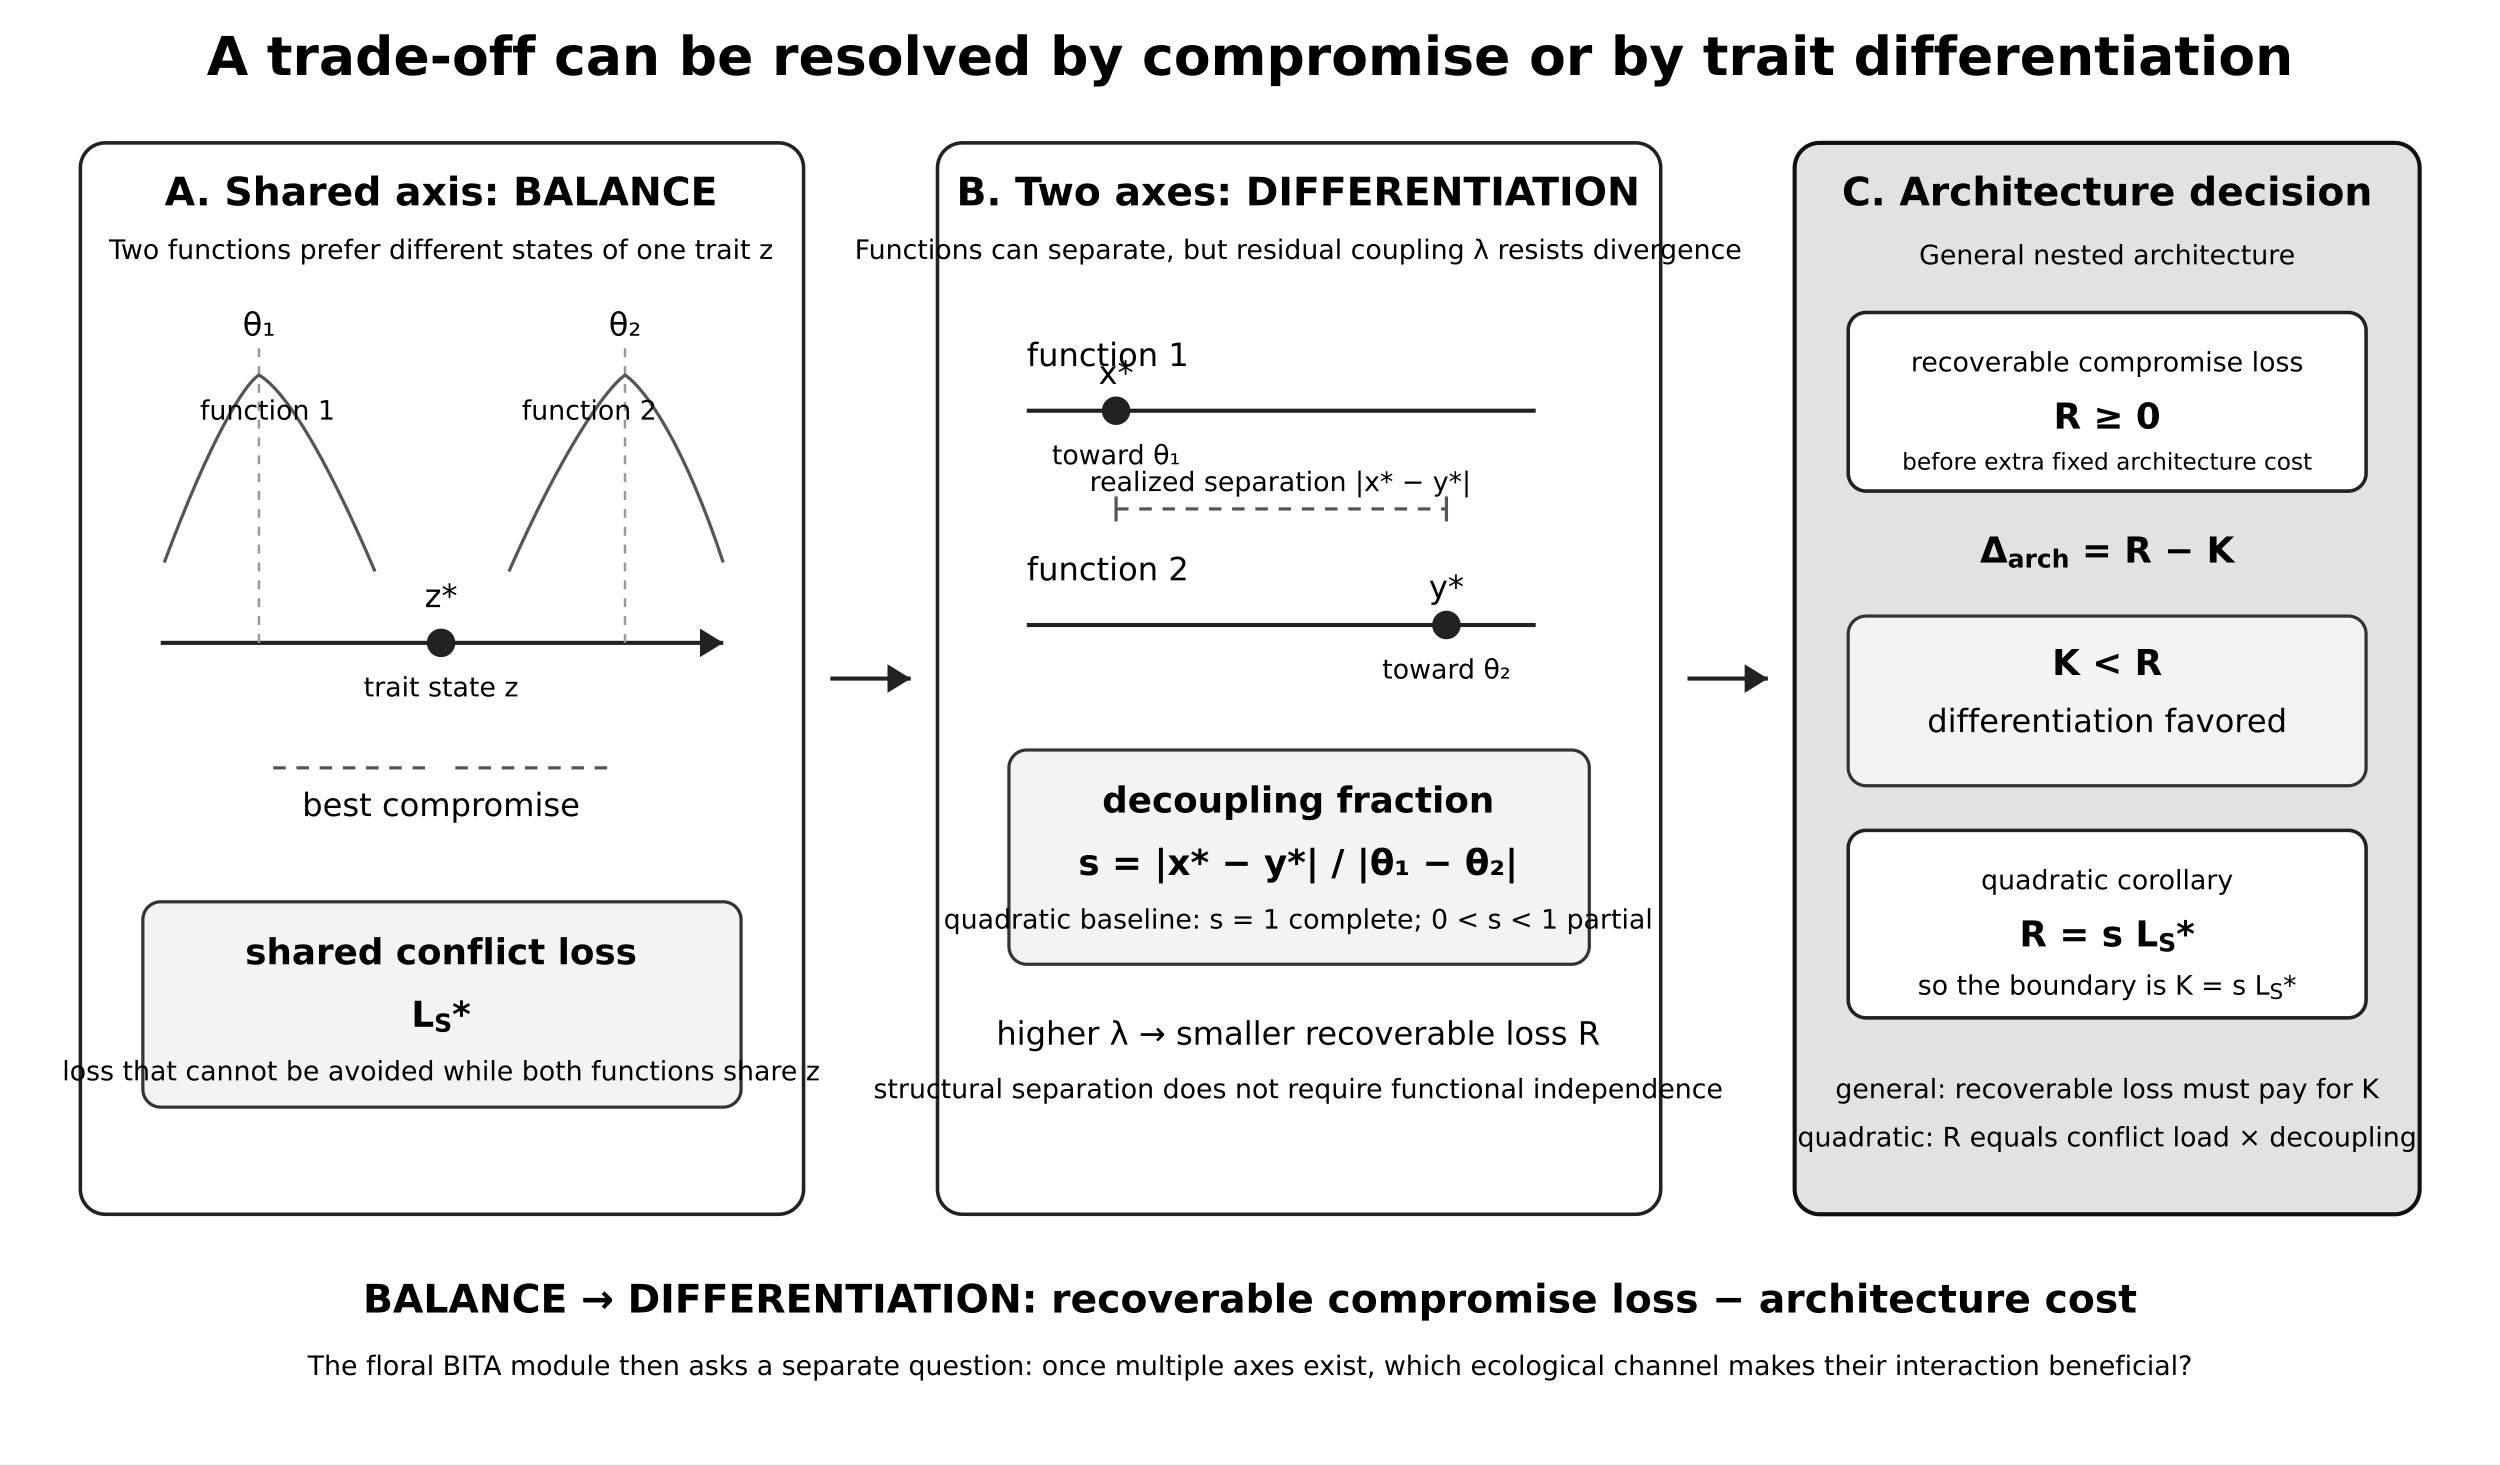
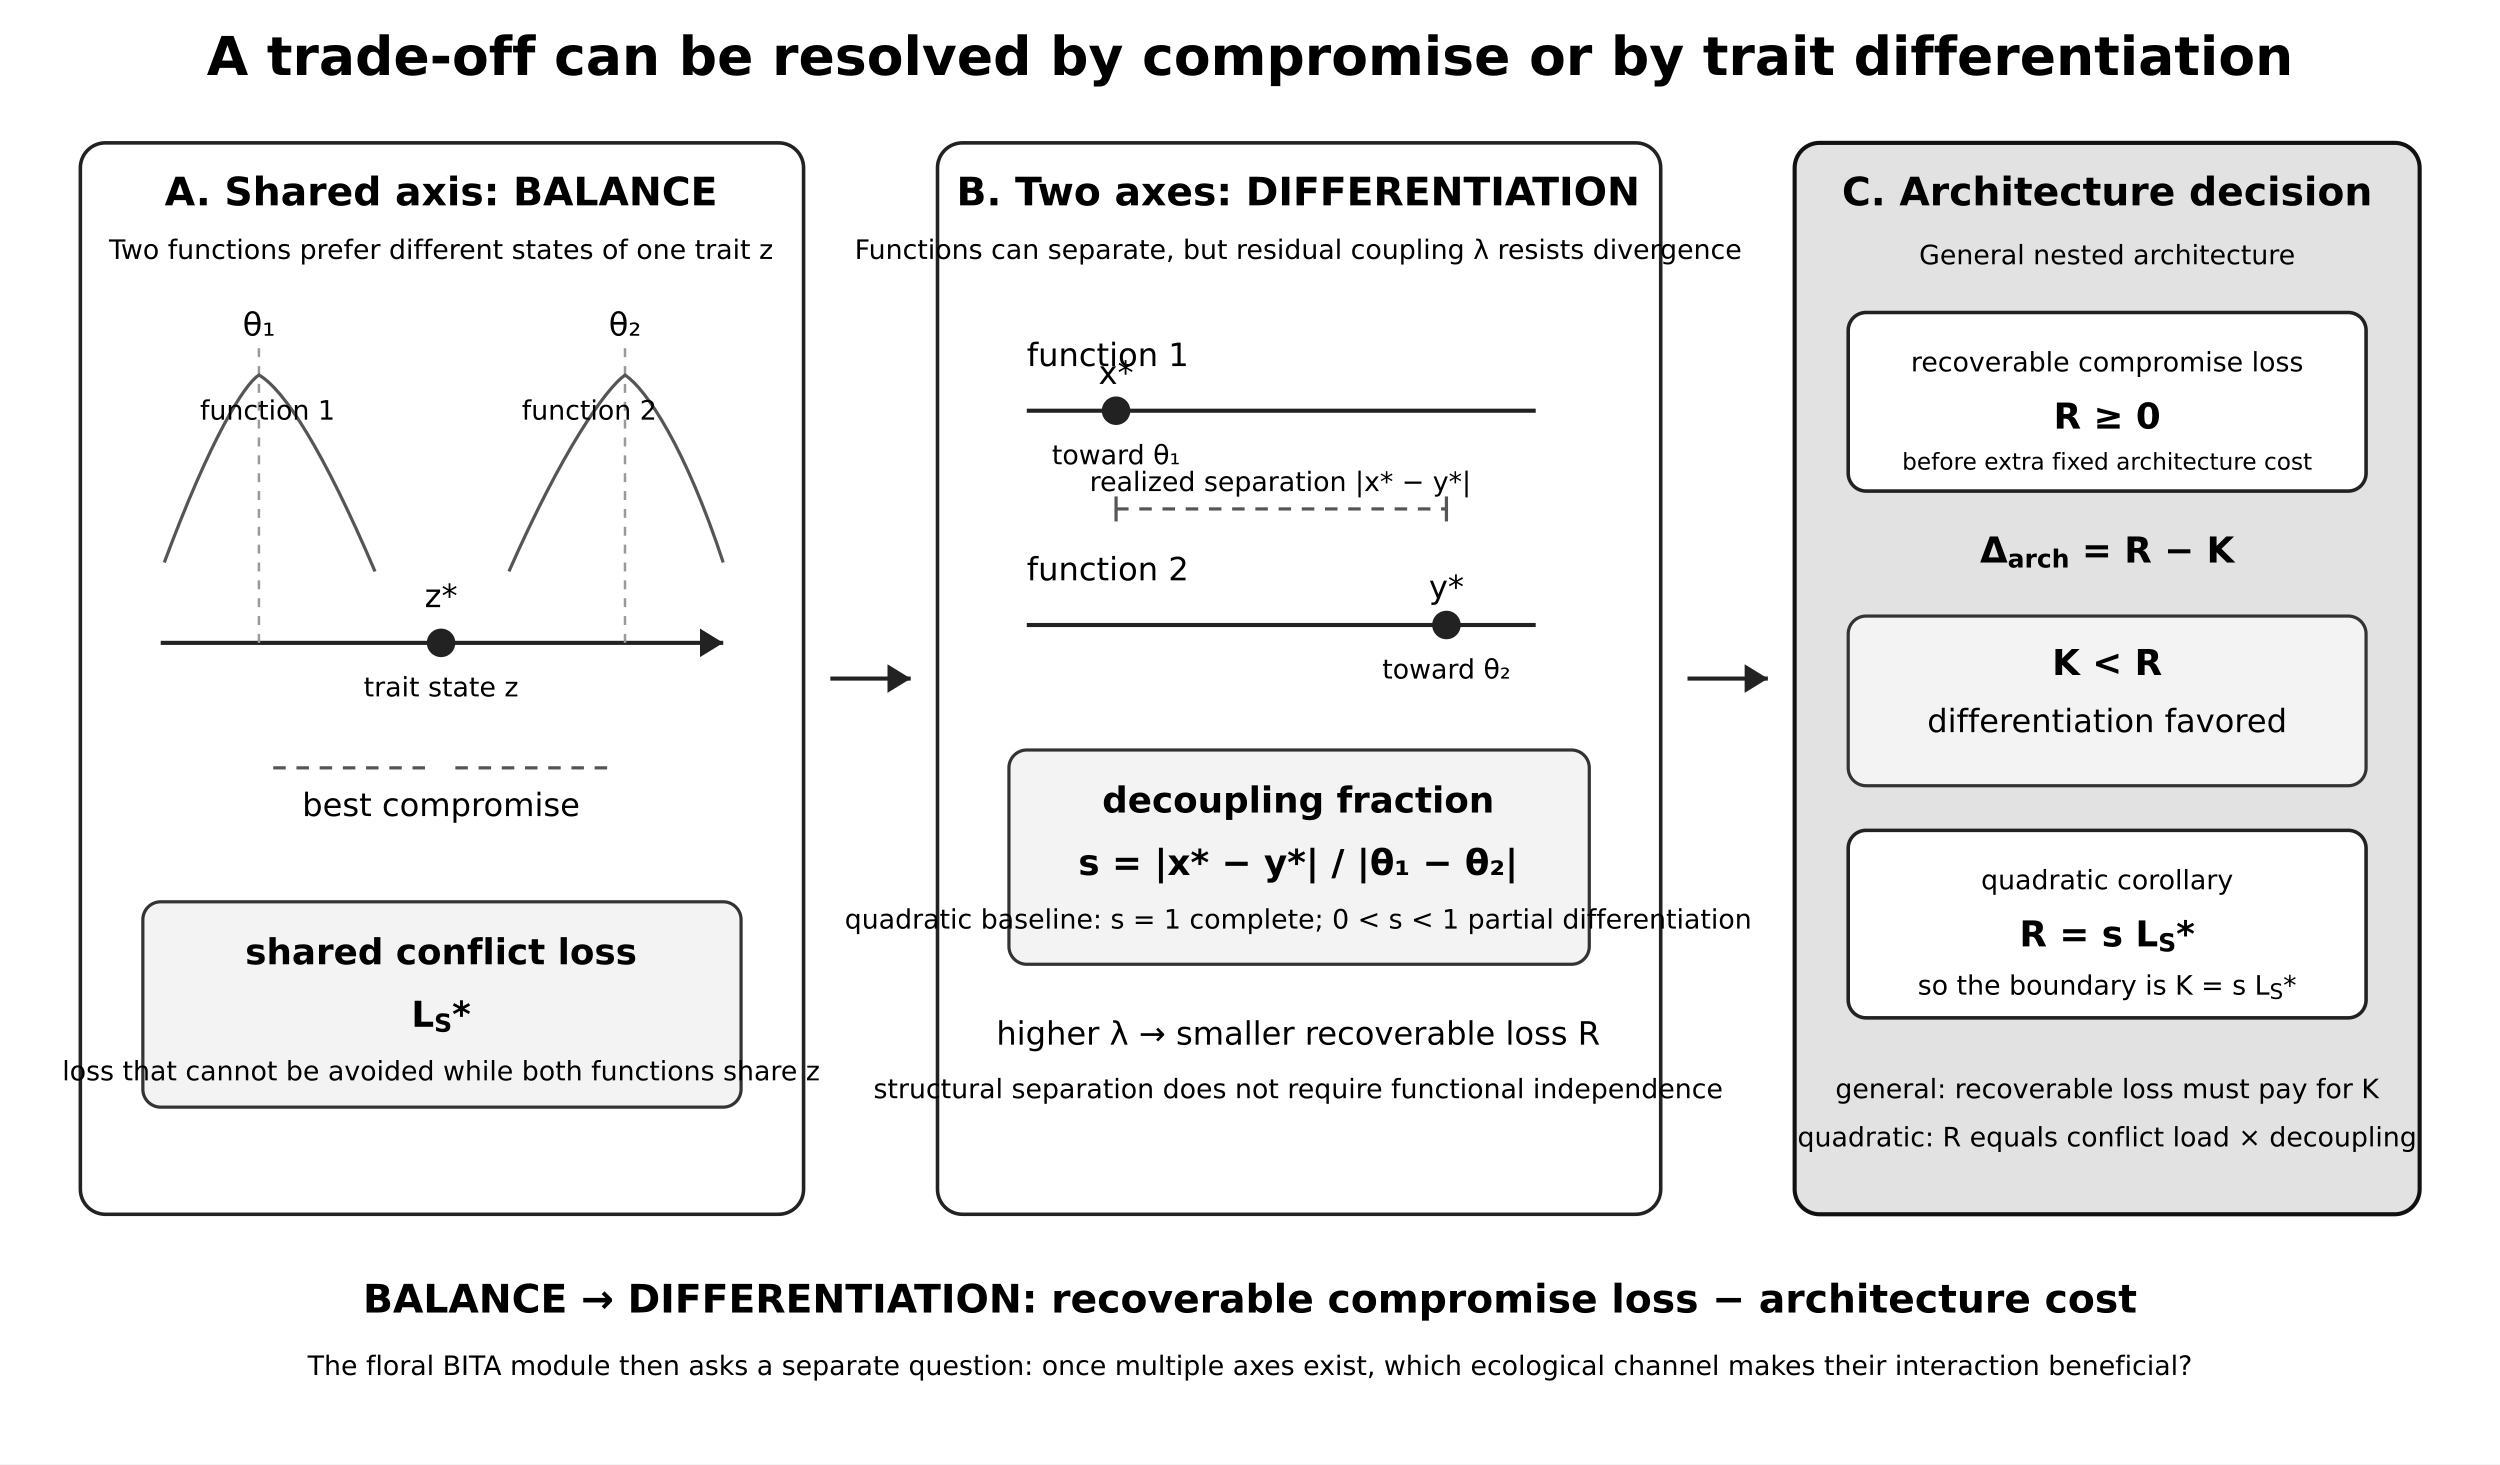
<svg xmlns="http://www.w3.org/2000/svg" width="1400" height="820" viewBox="0 0 1400 820">
  <defs>
    <style>
.title{font:700 30px DejaVu Sans,Arial,sans-serif}.panel{font:700 22px DejaVu Sans,Arial,sans-serif}.body{font:18px DejaVu Sans,Arial,sans-serif}.small{font:15px DejaVu Sans,Arial,sans-serif}.tiny{font:13px DejaVu Sans,Arial,sans-serif}.eq{font:700 20px DejaVu Sans,Arial,sans-serif}
.box{fill:#fff;stroke:#222;stroke-width:2}.soft{fill:#f3f3f3;stroke:#333;stroke-width:1.8}.dark{fill:#e2e2e2;stroke:#111;stroke-width:2.3}
.line{stroke:#222;stroke-width:2.3;fill:none}.thin{stroke:#555;stroke-width:1.8;fill:none}.dash{stroke:#555;stroke-width:1.8;fill:none;stroke-dasharray:7 6}.guide{stroke:#999;stroke-width:1.4;fill:none;stroke-dasharray:5 5}
</style>
  </defs>
  <rect width="100%" height="100%" fill="#fff" />
  <text x="700" y="42" text-anchor="middle" class="title">A trade-off can be resolved by compromise or by trait differentiation</text>
  <rect x="45" y="80" width="405" height="600" rx="14" class="box" />
  <text x="247" y="115" text-anchor="middle" class="panel">A. Shared axis: BALANCE</text>
  <text x="247" y="145" text-anchor="middle" class="small">Two functions prefer different states of one trait z</text>
  <line x1="90" y1="360" x2="405" y2="360" class="line" />
  <polygon points="405,360 392,352 392,368" fill="#222" />
  <text x="247" y="390" text-anchor="middle" class="small">trait state z</text>
  <line x1="145" y1="195" x2="145" y2="365" class="guide" />
  <line x1="350" y1="195" x2="350" y2="365" class="guide" />
  <text x="145" y="188" text-anchor="middle" class="body">θ₁</text>
  <text x="350" y="188" text-anchor="middle" class="body">θ₂</text>
  <path d="M92 315 C118 245 137 215 145 210 C159 218 181 252 210 320" class="thin" />
  <path d="M285 320 C315 252 339 218 350 210 C362 218 384 251 405 315" class="thin" />
  <text x="112" y="235" class="small">function 1</text>
  <text x="330" y="235" text-anchor="middle" class="small">function 2</text>
  <circle cx="247" cy="360" r="8" fill="#222" />
  <text x="247" y="340" text-anchor="middle" class="body">z*</text>
  <path d="M153 430 L239 430" class="dash" />
  <path d="M255 430 L342 430" class="dash" />
  <text x="247" y="457" text-anchor="middle" class="body">best compromise</text>
  <rect x="80" y="505" width="335" height="115" rx="10" class="soft" />
  <text x="247" y="540" text-anchor="middle" class="eq">shared conflict loss</text>
  <text x="247" y="575" text-anchor="middle" class="eq">L<tspan baseline-shift="sub" font-size="14">S</tspan>*</text>
  <text x="247" y="605" text-anchor="middle" class="small">loss that cannot be avoided while both functions share z</text>
  <path d="M465 380 L510 380" class="line" />
  <polygon points="510,380 497,372 497,388" fill="#222" />
  <rect x="525" y="80" width="405" height="600" rx="14" class="box" />
  <text x="727" y="115" text-anchor="middle" class="panel">B. Two axes: DIFFERENTIATION</text>
  <text x="727" y="145" text-anchor="middle" class="small">Functions can separate, but residual coupling λ resists divergence</text>
  <text x="575" y="205" class="body">function 1</text>
  <line x1="575" y1="230" x2="860" y2="230" class="line" />
  <circle cx="625" cy="230" r="8" fill="#222" />
  <text x="625" y="215" text-anchor="middle" class="body">x*</text>
  <text x="625" y="260" text-anchor="middle" class="small">toward θ₁</text>
  <text x="575" y="325" class="body">function 2</text>
  <line x1="575" y1="350" x2="860" y2="350" class="line" />
  <circle cx="810" cy="350" r="8" fill="#222" />
  <text x="810" y="335" text-anchor="middle" class="body">y*</text>
  <text x="810" y="380" text-anchor="middle" class="small">toward θ₂</text>
  <line x1="625" y1="285" x2="810" y2="285" class="dash" />
  <path d="M625 278 L625 292 M810 278 L810 292" class="thin" />
  <text x="717" y="275" text-anchor="middle" class="small">realized separation |x* − y*|</text>
  <rect x="565" y="420" width="325" height="120" rx="10" class="soft" />
  <text x="727" y="455" text-anchor="middle" class="eq">decoupling fraction</text>
  <text x="727" y="490" text-anchor="middle" class="eq">s = |x* − y*| / |θ₁ − θ₂|</text>
-   <text x="727" y="520" text-anchor="middle" class="small">quadratic baseline: s = 1 complete; 0 &lt; s &lt; 1 partial</text>
+   <text x="727" y="520" text-anchor="middle" class="small">quadratic baseline: s = 1 complete; 0 &lt; s &lt; 1 partial differentiation</text>
  <text x="727" y="585" text-anchor="middle" class="body">higher λ  →  smaller recoverable loss R</text>
  <text x="727" y="615" text-anchor="middle" class="small">structural separation does not require functional independence</text>
  <path d="M945 380 L990 380" class="line" />
  <polygon points="990,380 977,372 977,388" fill="#222" />
  <rect x="1005" y="80" width="350" height="600" rx="14" class="dark" />
  <text x="1180" y="115" text-anchor="middle" class="panel">C. Architecture decision</text>
  <text x="1180" y="148" text-anchor="middle" class="small">General nested architecture</text>
  <rect x="1035" y="175" width="290" height="100" rx="10" class="box" />
  <text x="1180" y="208" text-anchor="middle" class="small">recoverable compromise loss</text>
  <text x="1180" y="240" text-anchor="middle" class="eq">R ≥ 0</text>
  <text x="1180" y="263" text-anchor="middle" class="tiny">before extra fixed architecture cost</text>
  <text x="1180" y="315" text-anchor="middle" class="eq">Δ<tspan baseline-shift="sub" font-size="14">arch</tspan> = R − K</text>
  <rect x="1035" y="345" width="290" height="95" rx="10" class="soft" />
  <text x="1180" y="378" text-anchor="middle" class="eq">K &lt; R</text>
  <text x="1180" y="410" text-anchor="middle" class="body">differentiation favored</text>
  <rect x="1035" y="465" width="290" height="105" rx="10" class="box" />
  <text x="1180" y="498" text-anchor="middle" class="small">quadratic corollary</text>
  <text x="1180" y="530" text-anchor="middle" class="eq">R = s L<tspan baseline-shift="sub" font-size="14">S</tspan>*</text>
  <text x="1180" y="557" text-anchor="middle" class="small">so the boundary is K = s L<tspan baseline-shift="sub" font-size="12">S</tspan>*</text>
  <text x="1180" y="615" text-anchor="middle" class="small">general: recoverable loss must pay for K</text>
  <text x="1180" y="642" text-anchor="middle" class="small">quadratic: R equals conflict load × decoupling</text>
  <text x="700" y="735" text-anchor="middle" class="panel">BALANCE → DIFFERENTIATION: recoverable compromise loss − architecture cost</text>
  <text x="700" y="770" text-anchor="middle" class="small">The floral BITA module then asks a separate question: once multiple axes exist, which ecological channel makes their interaction beneficial?</text>
</svg>
